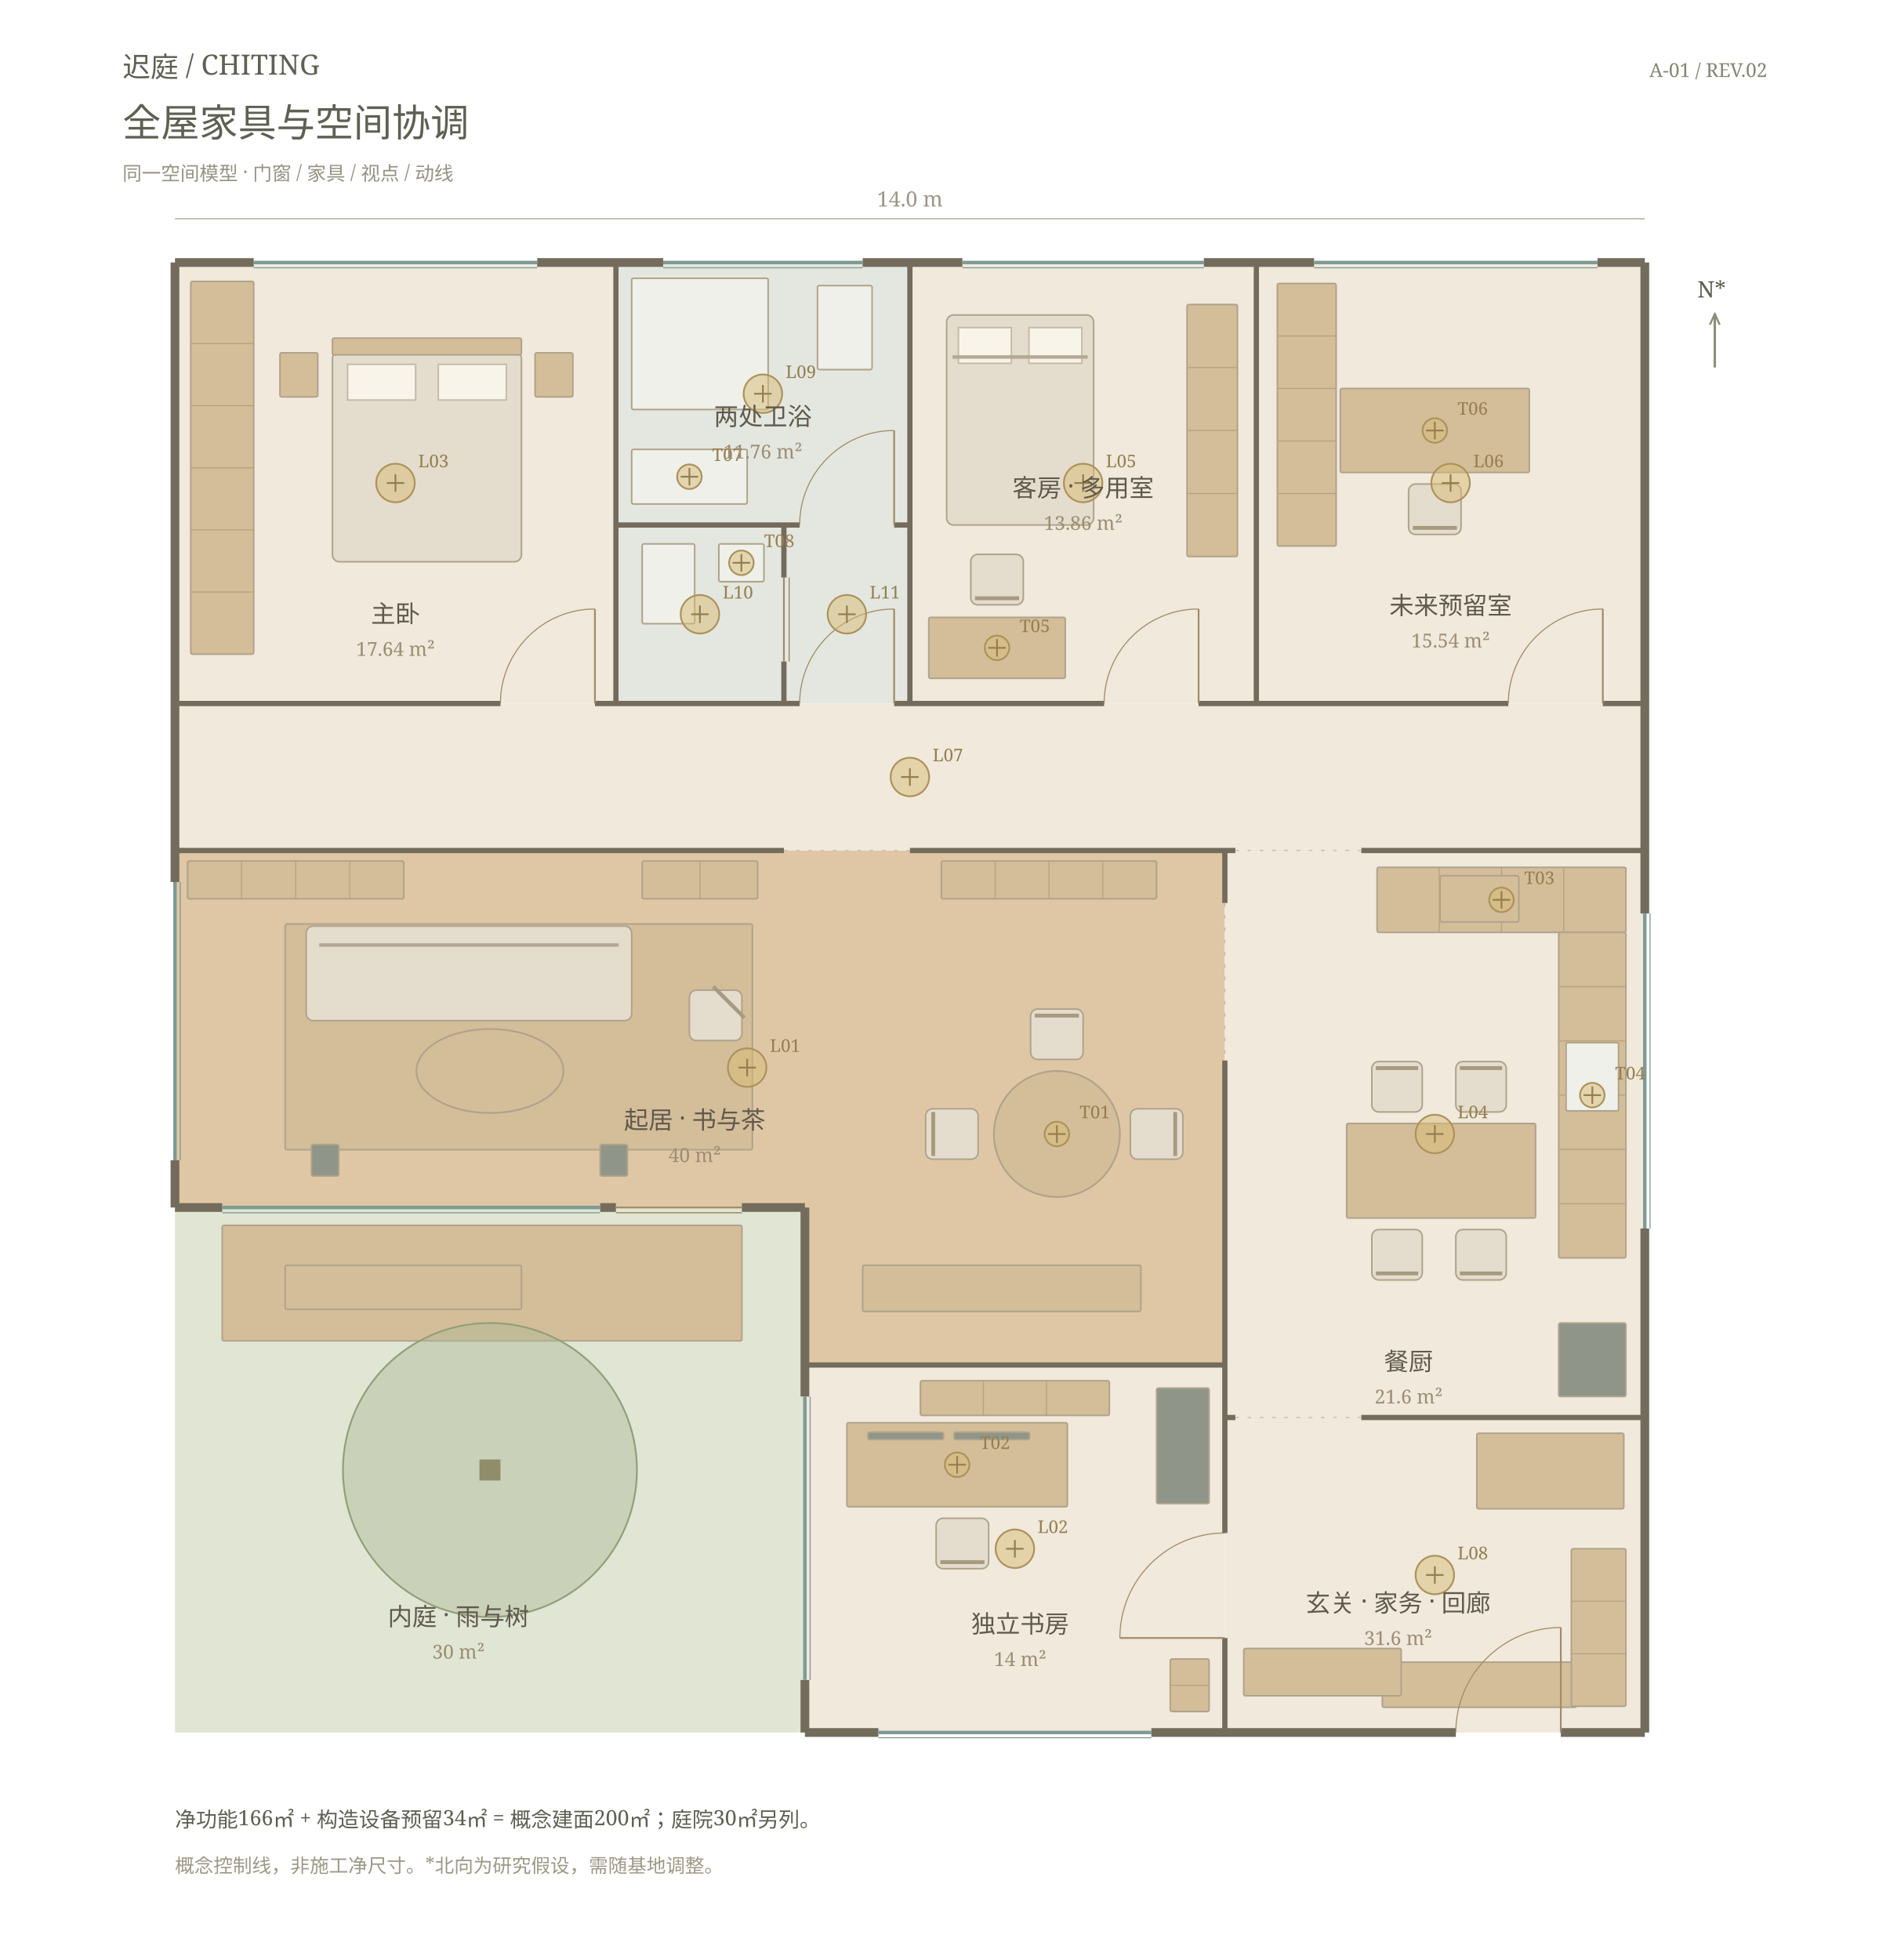
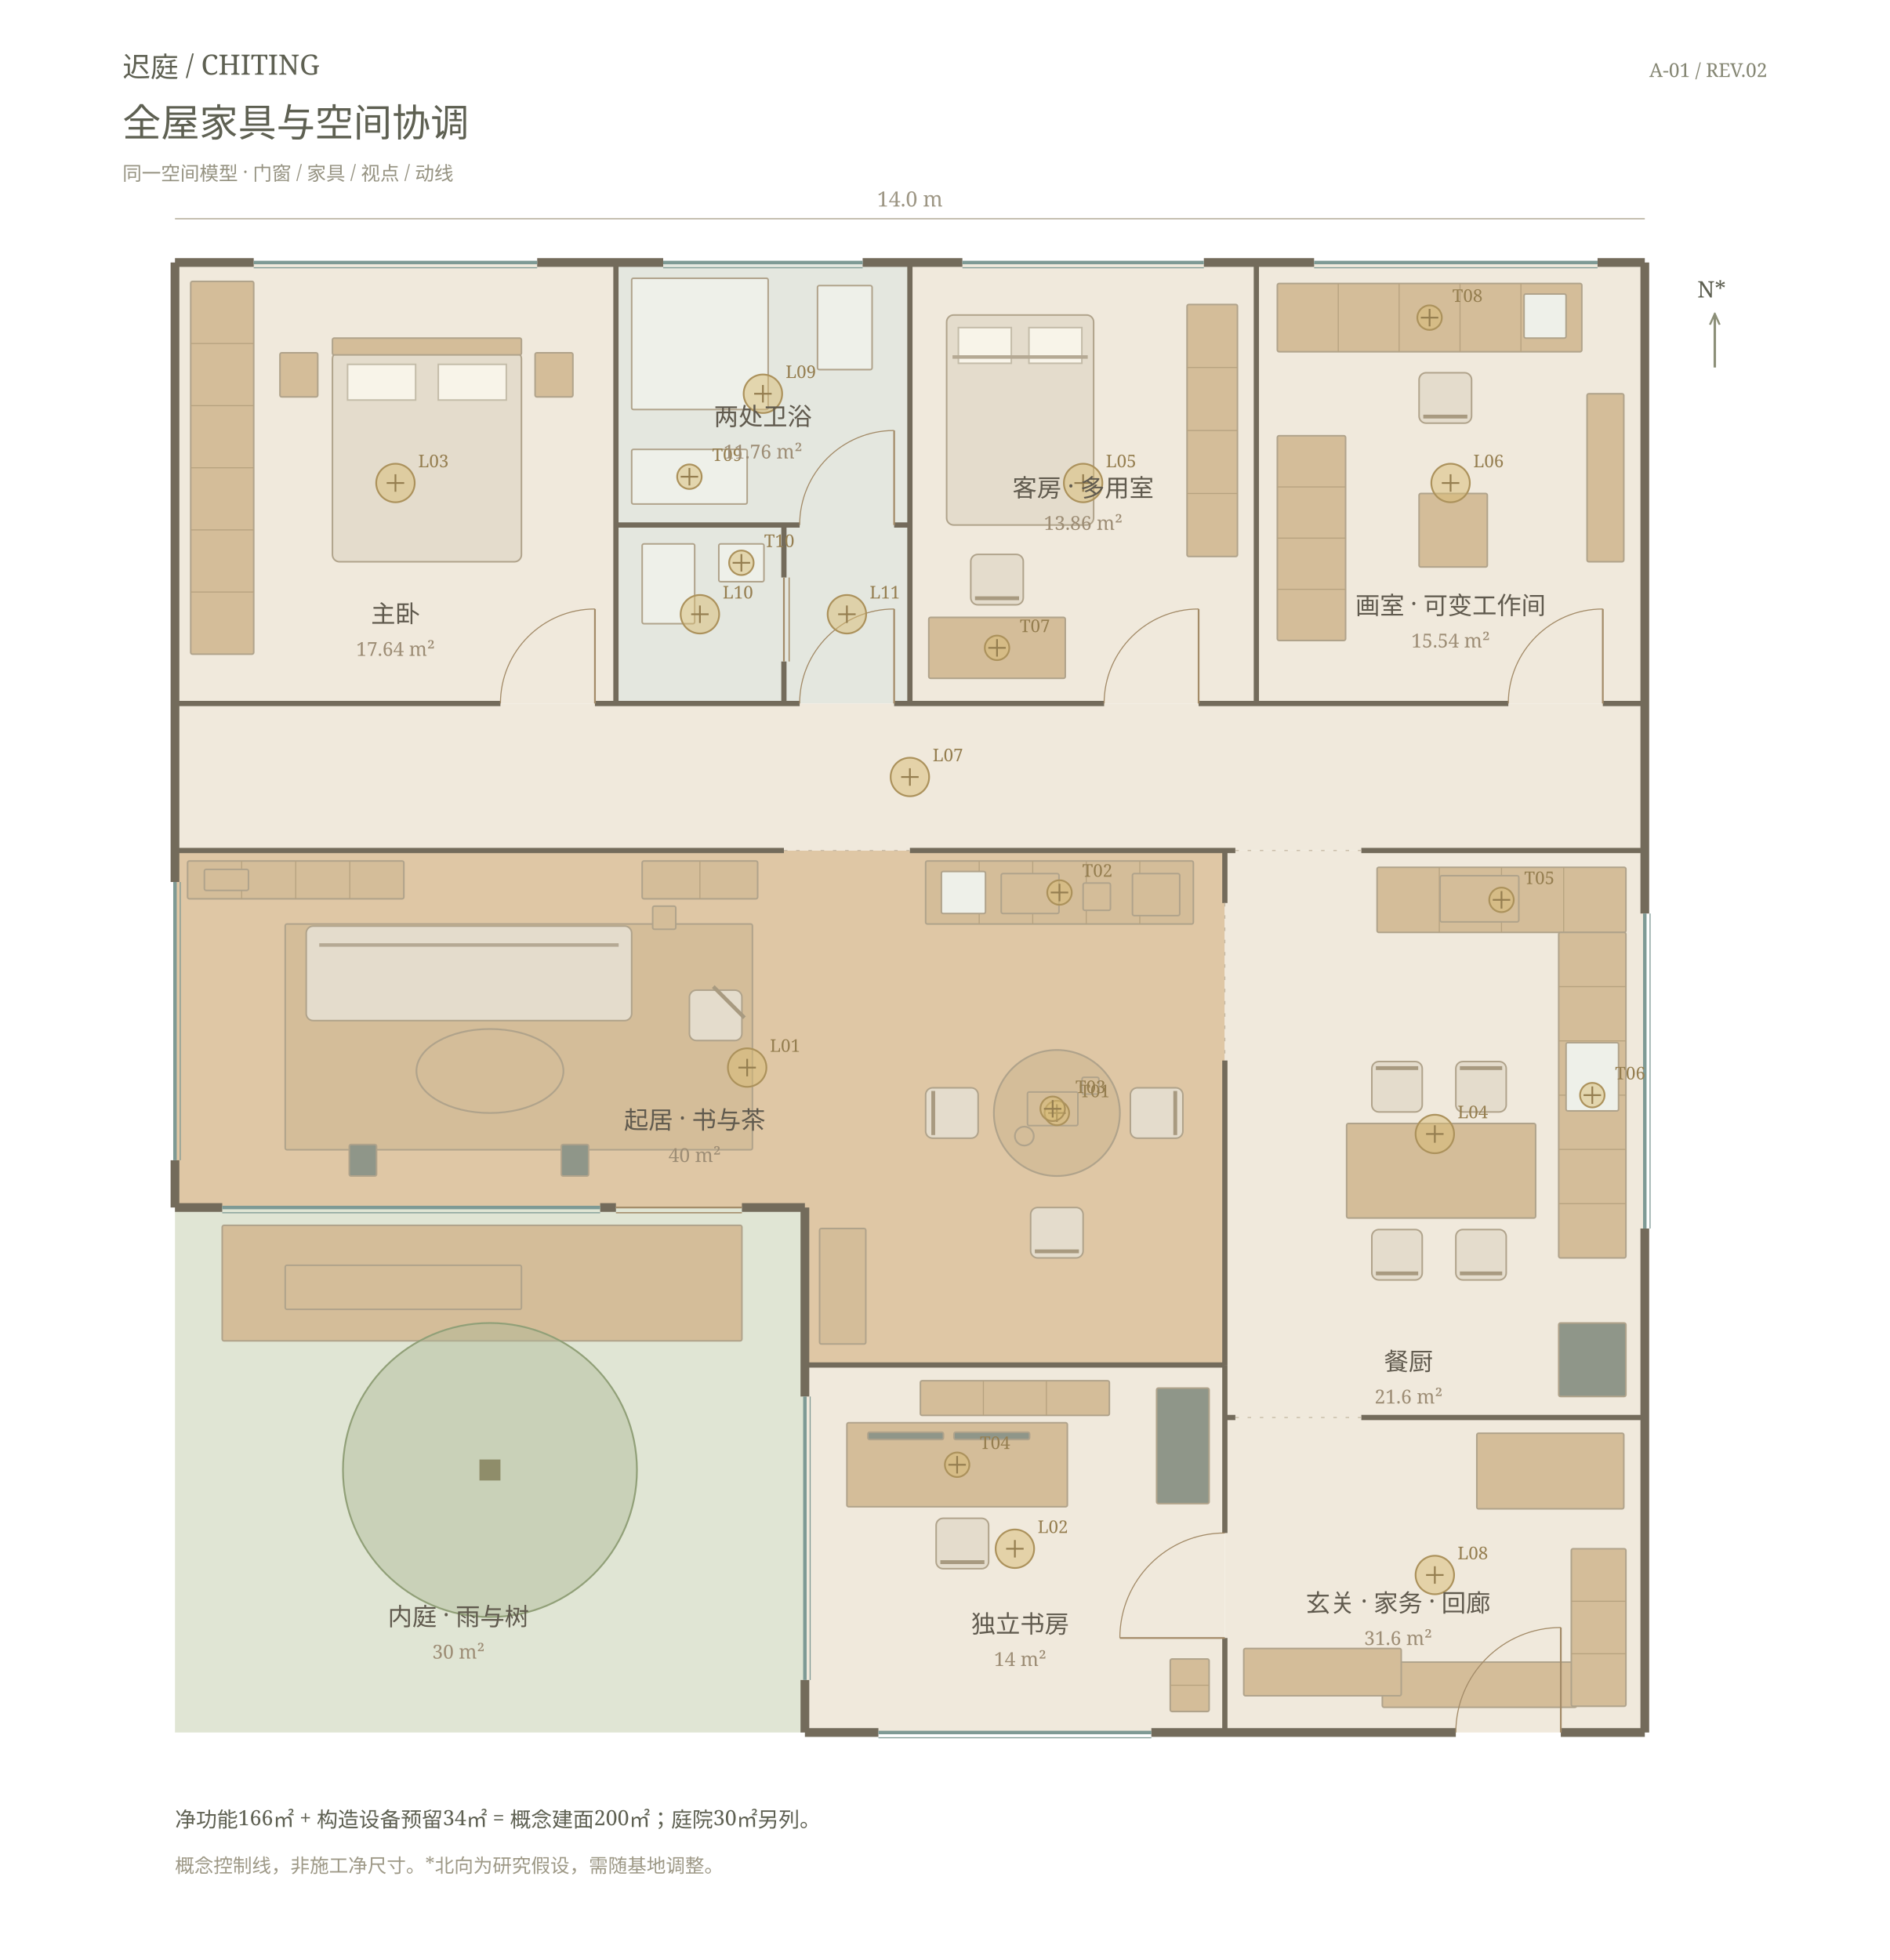
<svg xmlns="http://www.w3.org/2000/svg" viewBox="0 0 1080 1120" role="img" aria-label="迟庭 · 同模型全屋平面" style="display:block;width:100%;height:auto;background:#f8f5ee;font-family:Georgia,'Songti SC','Noto Serif SC',serif">
  <defs>
    <marker id="route-arrow" viewBox="0 0 10 10" refX="8" refY="5" markerWidth="5" markerHeight="5" orient="auto-start-reverse">
      <path d="M0 1L9 5L0 9" fill="none" stroke="context-stroke" stroke-width="1.6" />
    </marker>
  </defs>
  <text x="70" y="44" font-size="16" fill="#5e6052">迟庭  /  CHITING</text>
  <text x="1010" y="44" font-size="11" fill="#858673" text-anchor="end">A-01 / REV.02</text>
  <text x="70" y="78" font-size="22" fill="#5e6052">全屋家具与空间协调</text>
  <text x="70" y="103" font-size="11" fill="#959281">同一空间模型 · 门窗 / 家具 / 视点 / 动线</text>
  <g class="house-zone" data-id="living" role="button" tabindex="0" aria-pressed="true" aria-label="起居 · 书与茶">
    <path class="hp-zone-hit" d="M100 486 L700 486 L700 690 L100 690Z M460 690 L700 690 L700 780 L460 780Z" fill="#dfc7a5" stroke="transparent" stroke-width="3" />
  </g>
  <g class="house-zone" data-id="study" role="button" tabindex="0" aria-pressed="false" aria-label="独立书房">
    <path class="hp-zone-hit" d="M460 780 L700 780 L700 990 L460 990Z" fill="#f0e9dc" stroke="transparent" stroke-width="3" />
  </g>
  <g class="house-zone" data-id="bedroom" role="button" tabindex="0" aria-pressed="false" aria-label="主卧">
    <path class="hp-zone-hit" d="M100 150 L352 150 L352 402 L100 402Z" fill="#f0e9dc" stroke="transparent" stroke-width="3" />
  </g>
  <g class="house-zone" data-id="kitchen" role="button" tabindex="0" aria-pressed="false" aria-label="餐厨">
    <path class="hp-zone-hit" d="M700 486 L940 486 L940 810 L700 810Z" fill="#f0e9dc" stroke="transparent" stroke-width="3" />
  </g>
  <g class="house-zone" data-id="flex" role="button" tabindex="0" aria-pressed="false" aria-label="客房 · 多用室">
    <path class="hp-zone-hit" d="M520 150 L718 150 L718 402 L520 402Z" fill="#f0e9dc" stroke="transparent" stroke-width="3" />
  </g>
-   <g class="house-zone" data-id="reserve" role="button" tabindex="0" aria-pressed="false" aria-label="未来预留室">
+   <g class="house-zone" data-id="reserve" role="button" tabindex="0" aria-pressed="false" aria-label="画室 · 可变工作间">
    <path class="hp-zone-hit" d="M718 150 L940 150 L940 402 L718 402Z" fill="#f0e9dc" stroke="transparent" stroke-width="3" />
  </g>
  <g class="house-zone" data-id="bath" role="button" tabindex="0" aria-pressed="false" aria-label="两处卫浴">
    <path class="hp-zone-hit" d="M352 150 L520 150 L520 402 L352 402Z" fill="#e4e7df" stroke="transparent" stroke-width="3" />
  </g>
  <g class="house-zone" data-id="entry" role="button" tabindex="0" aria-pressed="false" aria-label="玄关 · 家务 · 回廊">
    <path class="hp-zone-hit" d="M100 402 L940 402 L940 486 L100 486Z M700 810 L940 810 L940 990 L700 990Z" fill="#f0e9dc" stroke="transparent" stroke-width="3" />
  </g>
  <g class="house-zone" data-id="garden" role="button" tabindex="0" aria-pressed="false" aria-label="内庭 · 雨与树">
    <path class="hp-zone-hit" d="M100 690 L460 690 L460 990 L100 990Z" fill="#e0e5d4" stroke="transparent" stroke-width="3" />
  </g>
  <g class="plan-furniture" data-furniture="F-L14" pointer-events="none">
    <rect x="163" y="528" width="267" height="129" fill="#d4bd99" stroke="#b0a38b" stroke-width=".9" rx="1" />
  </g>
  <g class="plan-furniture" data-furniture="F-E04" pointer-events="none">
    <rect x="790" y="949.8" width="111" height="25.8" fill="#d4bd99" stroke="#b0a38b" stroke-width=".9" rx="1" />
  </g>
  <g class="plan-furniture" data-furniture="F-G03" pointer-events="none">
    <rect x="127" y="700.2" width="297" height="66" fill="#d4bd99" stroke="#b0a38b" stroke-width=".9" rx="1" />
  </g>
  <g class="plan-furniture" data-furniture="F-L01" pointer-events="none">
    <rect x="175" y="529.2" width="186" height="54" fill="#e4dccc" stroke="#b0a38b" stroke-width=".9" rx="4" />
    <line x1="182.44" y1="540" x2="353.56" y2="540" stroke="#b5a994" stroke-width="2" />
  </g>
  <g class="plan-furniture" data-furniture="F-L02" pointer-events="none">
    <ellipse cx="280" cy="612" rx="42" ry="24" fill="#d4bd99" stroke="#b0a38b" />
  </g>
  <g class="plan-furniture" data-furniture="F-L03" pointer-events="none">
    <rect x="394" y="565.8" width="30" height="28.8" fill="#e4dccc" stroke="#b0a38b" stroke-width=".9" rx="4" />
    <g transform="rotate(45 409 580.2)">
      <line x1="396.4" y1="569.544" x2="421.6" y2="569.544" stroke="#a89a80" stroke-width="2.2" />
    </g>
  </g>
  <g class="plan-furniture" data-furniture="F-L04" pointer-events="none">
-     <ellipse cx="604" cy="648" rx="36" ry="36" fill="#d4bd99" stroke="#b0a38b" />
+     <ellipse cx="604" cy="636" rx="36" ry="36" fill="#d4bd99" stroke="#b0a38b" />
  </g>
  <g class="plan-furniture" data-furniture="F-L05" pointer-events="none">
-     <rect x="589" y="576.6" width="30" height="28.8" fill="#e4dccc" stroke="#b0a38b" stroke-width=".9" rx="4" />
-     <g transform="rotate(0 604 591)">
-       <line x1="591.4" y1="580.344" x2="616.6" y2="580.344" stroke="#a89a80" stroke-width="2.2" />
+     <rect x="589" y="690" width="30" height="28.8" fill="#e4dccc" stroke="#b0a38b" stroke-width=".9" rx="4" />
+     <g transform="rotate(180 604 704.4)">
+       <line x1="591.4" y1="693.744" x2="616.6" y2="693.744" stroke="#a89a80" stroke-width="2.2" />
    </g>
  </g>
  <g class="plan-furniture" data-furniture="F-L06" pointer-events="none">
-     <rect x="529" y="633.6" width="30" height="28.8" fill="#e4dccc" stroke="#b0a38b" stroke-width=".9" rx="4" />
-     <g transform="rotate(270 544 648)">
-       <line x1="531.4" y1="637.344" x2="556.6" y2="637.344" stroke="#a89a80" stroke-width="2.2" />
+     <rect x="529" y="621.6" width="30" height="28.8" fill="#e4dccc" stroke="#b0a38b" stroke-width=".9" rx="4" />
+     <g transform="rotate(270 544 636)">
+       <line x1="531.4" y1="625.344" x2="556.6" y2="625.344" stroke="#a89a80" stroke-width="2.2" />
    </g>
  </g>
  <g class="plan-furniture" data-furniture="F-L07" pointer-events="none">
-     <rect x="646" y="633.6" width="30" height="28.8" fill="#e4dccc" stroke="#b0a38b" stroke-width=".9" rx="4" />
-     <g transform="rotate(90 661 648)">
-       <line x1="648.4" y1="637.344" x2="673.6" y2="637.344" stroke="#a89a80" stroke-width="2.2" />
+     <rect x="646" y="621.6" width="30" height="28.8" fill="#e4dccc" stroke="#b0a38b" stroke-width=".9" rx="4" />
+     <g transform="rotate(90 661 636)">
+       <line x1="648.4" y1="625.344" x2="673.6" y2="625.344" stroke="#a89a80" stroke-width="2.2" />
    </g>
  </g>
  <g class="plan-furniture" data-furniture="F-L08" pointer-events="none">
    <rect x="107.2" y="492" width="123.6" height="21.6" fill="#d4bd99" stroke="#b0a38b" stroke-width=".9" rx="1" />
    <line x1="138.1" y1="492" x2="138.1" y2="513.6" stroke="#b6a27f" stroke-width="0.6" />
    <line x1="169" y1="492" x2="169" y2="513.6" stroke="#b6a27f" stroke-width="0.6" />
    <line x1="199.9" y1="492" x2="199.9" y2="513.6" stroke="#b6a27f" stroke-width="0.6" />
  </g>
  <g class="plan-furniture" data-furniture="F-L09" pointer-events="none">
    <rect x="367" y="492" width="66" height="21.6" fill="#d4bd99" stroke="#b0a38b" stroke-width=".9" rx="1" />
    <line x1="400" y1="492" x2="400" y2="513.6" stroke="#b6a27f" stroke-width="0.6" />
  </g>
  <g class="plan-furniture" data-furniture="F-L10" pointer-events="none">
-     <rect x="538" y="492" width="123" height="21.6" fill="#d4bd99" stroke="#b0a38b" stroke-width=".9" rx="1" />
-     <line x1="568.75" y1="492" x2="568.75" y2="513.6" stroke="#b6a27f" stroke-width="0.6" />
-     <line x1="599.5" y1="492" x2="599.5" y2="513.6" stroke="#b6a27f" stroke-width="0.6" />
-     <line x1="630.25" y1="492" x2="630.25" y2="513.6" stroke="#b6a27f" stroke-width="0.6" />
+     <rect x="529" y="492" width="153" height="36" fill="#d4bd99" stroke="#b0a38b" stroke-width=".9" rx="1" />
+     <line x1="559.6" y1="492" x2="559.6" y2="528" stroke="#b6a27f" stroke-width="0.6" />
+     <line x1="590.2" y1="492" x2="590.2" y2="528" stroke="#b6a27f" stroke-width="0.6" />
+     <line x1="620.8" y1="492" x2="620.8" y2="528" stroke="#b6a27f" stroke-width="0.6" />
+     <line x1="651.4" y1="492" x2="651.4" y2="528" stroke="#b6a27f" stroke-width="0.6" />
  </g>
  <g class="plan-furniture" data-furniture="F-L11" pointer-events="none">
-     <rect x="178" y="654" width="15.6" height="18" fill="#8f9689" stroke="#b0a38b" stroke-width=".9" rx="1" />
+     <rect x="199.6" y="654" width="15.6" height="18" fill="#8f9689" stroke="#b0a38b" stroke-width=".9" rx="1" />
  </g>
  <g class="plan-furniture" data-furniture="F-L12" pointer-events="none">
-     <rect x="343" y="654" width="15.6" height="18" fill="#8f9689" stroke="#b0a38b" stroke-width=".9" rx="1" />
+     <rect x="320.8" y="654" width="15.6" height="18" fill="#8f9689" stroke="#b0a38b" stroke-width=".9" rx="1" />
  </g>
  <g class="plan-furniture" data-furniture="F-L13" pointer-events="none">
-     <rect x="493" y="723" width="159" height="26.4" fill="#d4bd99" stroke="#b0a38b" stroke-width=".9" rx="1" />
+     <rect x="468.4" y="702" width="26.4" height="66" fill="#d4bd99" stroke="#b0a38b" stroke-width=".9" rx="1" />
+   </g>
+   <g class="plan-furniture" data-furniture="F-L15" pointer-events="none">
+     <rect x="538" y="498" width="25.2" height="24" fill="#eef0e9" stroke="#b0a38b" stroke-width=".9" rx="1" />
+   </g>
+   <g class="plan-furniture" data-furniture="F-L16" pointer-events="none">
+     <rect x="572.2" y="499.2" width="33" height="22.8" fill="#d4bd99" stroke="#b0a38b" stroke-width=".9" rx="1" />
+   </g>
+   <g class="plan-furniture" data-furniture="F-L17" pointer-events="none">
+     <rect x="619" y="504.6" width="15.6" height="15.6" fill="#d4bd99" stroke="#b0a38b" stroke-width=".9" rx="1" />
+   </g>
+   <g class="plan-furniture" data-furniture="F-L18" pointer-events="none">
+     <rect x="647.2" y="499.2" width="27" height="24" fill="#d4bd99" stroke="#b0a38b" stroke-width=".9" rx="1" />
+   </g>
+   <g class="plan-furniture" data-furniture="F-L19" pointer-events="none">
+     <rect x="373" y="517.8" width="13.2" height="13.2" fill="#d4bd99" stroke="#b0a38b" stroke-width=".9" rx="1" />
+   </g>
+   <g class="plan-furniture" data-furniture="F-L20" pointer-events="none">
+     <rect x="116.8" y="496.8" width="25.2" height="12" fill="#d4bd99" stroke="#b0a38b" stroke-width=".9" rx="1" />
+   </g>
+   <g class="plan-furniture" data-furniture="F-L21" pointer-events="none">
+     <rect x="587.2" y="624" width="28.8" height="19.2" fill="#d4bd99" stroke="#b0a38b" stroke-width=".9" rx="1" />
+   </g>
+   <g class="plan-furniture" data-furniture="F-L22" pointer-events="none">
+     <rect x="618.4" y="615.6" width="9.6" height="9.6" fill="#d4bd99" stroke="#b0a38b" stroke-width=".9" rx="1" />
+   </g>
+   <g class="plan-furniture" data-furniture="F-L23" pointer-events="none">
+     <ellipse cx="585.4" cy="649.2" rx="5.4" ry="5.4" fill="#d4bd99" stroke="#b0a38b" />
  </g>
  <g class="plan-furniture" data-furniture="F-S01" pointer-events="none">
    <rect x="484" y="813" width="126" height="48" fill="#d4bd99" stroke="#b0a38b" stroke-width=".9" rx="1" />
  </g>
  <g class="plan-furniture" data-furniture="F-S02" pointer-events="none">
    <rect x="535" y="867.6" width="30" height="28.8" fill="#e4dccc" stroke="#b0a38b" stroke-width=".9" rx="4" />
    <g transform="rotate(180 550 882)">
      <line x1="537.4" y1="871.344" x2="562.6" y2="871.344" stroke="#a89a80" stroke-width="2.2" />
    </g>
  </g>
  <g class="plan-furniture" data-furniture="F-S03" pointer-events="none">
    <rect x="526" y="789" width="108" height="19.8" fill="#d4bd99" stroke="#b0a38b" stroke-width=".9" rx="1" />
    <line x1="562" y1="789" x2="562" y2="808.8" stroke="#b6a27f" stroke-width="0.6" />
    <line x1="598" y1="789" x2="598" y2="808.8" stroke="#b6a27f" stroke-width="0.6" />
  </g>
  <g class="plan-furniture" data-furniture="F-S04" pointer-events="none">
    <rect x="661" y="793.2" width="30" height="66" fill="#8f9689" stroke="#b0a38b" stroke-width=".9" rx="1" />
  </g>
  <g class="plan-furniture" data-furniture="F-S05" pointer-events="none">
    <rect x="668.8" y="948" width="22.2" height="30" fill="#d4bd99" stroke="#b0a38b" stroke-width=".9" rx="1" />
    <line x1="668.8" y1="963" x2="691" y2="963" stroke="#b6a27f" stroke-width="0.6" />
  </g>
  <g class="plan-furniture" data-furniture="F-S06" pointer-events="none">
    <rect x="496" y="818.4" width="43.2" height="4.2" fill="#8f9689" stroke="#b0a38b" stroke-width=".9" rx="1" />
  </g>
  <g class="plan-furniture" data-furniture="F-S07" pointer-events="none">
    <rect x="545.2" y="818.4" width="43.2" height="4.2" fill="#8f9689" stroke="#b0a38b" stroke-width=".9" rx="1" />
  </g>
  <g class="plan-furniture" data-furniture="F-B01" pointer-events="none">
    <rect x="190" y="201" width="108" height="120" fill="#e4dccc" stroke="#b0a38b" stroke-width=".9" rx="4" />
    <rect x="198.64" y="208.2" width="38.88" height="20.4" fill="#f8f4e9" stroke="#c4bca9" stroke-width=".9" />
    <rect x="250.48" y="208.2" width="38.88" height="20.4" fill="#f8f4e9" stroke="#c4bca9" stroke-width=".9" />
  </g>
  <g class="plan-furniture" data-furniture="F-B02" pointer-events="none">
    <rect x="190" y="193.2" width="108" height="9.6" fill="#d4bd99" stroke="#b0a38b" stroke-width=".9" rx="1" />
  </g>
  <g class="plan-furniture" data-furniture="F-B03" pointer-events="none">
    <rect x="109" y="160.8" width="36" height="213" fill="#d4bd99" stroke="#b0a38b" stroke-width=".9" rx="1" />
    <line x1="109" y1="196.3" x2="145" y2="196.3" stroke="#b6a27f" stroke-width="0.6" />
    <line x1="109" y1="231.8" x2="145" y2="231.8" stroke="#b6a27f" stroke-width="0.6" />
    <line x1="109" y1="267.3" x2="145" y2="267.3" stroke="#b6a27f" stroke-width="0.6" />
    <line x1="109" y1="302.8" x2="145" y2="302.8" stroke="#b6a27f" stroke-width="0.6" />
    <line x1="109" y1="338.3" x2="145" y2="338.3" stroke="#b6a27f" stroke-width="0.6" />
  </g>
  <g class="plan-furniture" data-furniture="F-B04" pointer-events="none">
    <rect x="160" y="201.6" width="21.6" height="25.2" fill="#d4bd99" stroke="#b0a38b" stroke-width=".9" rx="1" />
  </g>
  <g class="plan-furniture" data-furniture="F-B05" pointer-events="none">
    <rect x="305.8" y="201.6" width="21.6" height="25.2" fill="#d4bd99" stroke="#b0a38b" stroke-width=".9" rx="1" />
  </g>
  <g class="plan-furniture" data-furniture="F-K01" pointer-events="none">
    <rect x="787" y="495.6" width="142.2" height="37.2" fill="#d4bd99" stroke="#b0a38b" stroke-width=".9" rx="1" />
    <line x1="822.55" y1="495.6" x2="822.55" y2="532.8" stroke="#b6a27f" stroke-width="0.6" />
    <line x1="858.1" y1="495.6" x2="858.1" y2="532.8" stroke="#b6a27f" stroke-width="0.6" />
    <line x1="893.65" y1="495.6" x2="893.65" y2="532.8" stroke="#b6a27f" stroke-width="0.6" />
  </g>
  <g class="plan-furniture" data-furniture="F-K02" pointer-events="none">
    <rect x="890.8" y="532.8" width="38.4" height="186" fill="#d4bd99" stroke="#b0a38b" stroke-width=".9" rx="1" />
    <line x1="890.8" y1="563.8" x2="929.2" y2="563.8" stroke="#b6a27f" stroke-width="0.6" />
    <line x1="890.8" y1="594.8" x2="929.2" y2="594.8" stroke="#b6a27f" stroke-width="0.6" />
    <line x1="890.8" y1="625.8" x2="929.2" y2="625.8" stroke="#b6a27f" stroke-width="0.6" />
    <line x1="890.8" y1="656.8" x2="929.2" y2="656.8" stroke="#b6a27f" stroke-width="0.6" />
    <line x1="890.8" y1="687.8" x2="929.2" y2="687.8" stroke="#b6a27f" stroke-width="0.6" />
  </g>
  <g class="plan-furniture" data-furniture="F-K03" pointer-events="none">
    <rect x="890.8" y="756" width="38.4" height="42" fill="#8f9689" stroke="#b0a38b" stroke-width=".9" rx="1" />
  </g>
  <g class="plan-furniture" data-furniture="F-K04" pointer-events="none">
    <rect x="769.6" y="642" width="108" height="54" fill="#d4bd99" stroke="#b0a38b" stroke-width=".9" rx="1" />
  </g>
  <g class="plan-furniture" data-furniture="F-K05" pointer-events="none">
    <rect x="784" y="606.6" width="28.8" height="28.8" fill="#e4dccc" stroke="#b0a38b" stroke-width=".9" rx="4" />
    <g transform="rotate(0 798.4 621)">
      <line x1="786.304" y1="610.344" x2="810.496" y2="610.344" stroke="#a89a80" stroke-width="2.2" />
    </g>
  </g>
  <g class="plan-furniture" data-furniture="F-K06" pointer-events="none">
    <rect x="832" y="606.6" width="28.8" height="28.8" fill="#e4dccc" stroke="#b0a38b" stroke-width=".9" rx="4" />
    <g transform="rotate(0 846.4 621)">
      <line x1="834.304" y1="610.344" x2="858.496" y2="610.344" stroke="#a89a80" stroke-width="2.2" />
    </g>
  </g>
  <g class="plan-furniture" data-furniture="F-K07" pointer-events="none">
    <rect x="784" y="702.6" width="28.8" height="28.8" fill="#e4dccc" stroke="#b0a38b" stroke-width=".9" rx="4" />
    <g transform="rotate(180 798.4 717)">
      <line x1="786.304" y1="706.344" x2="810.496" y2="706.344" stroke="#a89a80" stroke-width="2.2" />
    </g>
  </g>
  <g class="plan-furniture" data-furniture="F-K08" pointer-events="none">
    <rect x="832" y="702.6" width="28.8" height="28.8" fill="#e4dccc" stroke="#b0a38b" stroke-width=".9" rx="4" />
    <g transform="rotate(180 846.4 717)">
      <line x1="834.304" y1="706.344" x2="858.496" y2="706.344" stroke="#a89a80" stroke-width="2.2" />
    </g>
  </g>
  <g class="plan-furniture" data-furniture="F-K09" pointer-events="none">
    <rect x="823" y="500.4" width="45" height="26.4" fill="#d4bd99" stroke="#b0a38b" stroke-width=".9" rx="1" />
  </g>
  <g class="plan-furniture" data-furniture="F-K10" pointer-events="none">
    <rect x="895" y="595.8" width="30" height="39" fill="#eef0e9" stroke="#b0a38b" stroke-width=".9" rx="1" />
  </g>
  <g class="plan-furniture" data-furniture="F-F01" pointer-events="none">
    <rect x="541" y="180" width="84" height="120" fill="#e4dccc" stroke="#b0a38b" stroke-width=".9" rx="4" />
    <rect x="547.72" y="187.2" width="30.24" height="20.4" fill="#f8f4e9" stroke="#c4bca9" stroke-width=".9" />
    <rect x="588.04" y="187.2" width="30.24" height="20.4" fill="#f8f4e9" stroke="#c4bca9" stroke-width=".9" />
    <line x1="544.36" y1="204" x2="621.64" y2="204" stroke="#b5a994" stroke-width="2" />
  </g>
  <g class="plan-furniture" data-furniture="F-F02" pointer-events="none">
    <rect x="678.4" y="174" width="28.8" height="144" fill="#d4bd99" stroke="#b0a38b" stroke-width=".9" rx="1" />
    <line x1="678.4" y1="210" x2="707.2" y2="210" stroke="#b6a27f" stroke-width="0.6" />
    <line x1="678.4" y1="246" x2="707.2" y2="246" stroke="#b6a27f" stroke-width="0.6" />
    <line x1="678.4" y1="282" x2="707.2" y2="282" stroke="#b6a27f" stroke-width="0.6" />
  </g>
  <g class="plan-furniture" data-furniture="F-F03" pointer-events="none">
    <rect x="530.8" y="352.8" width="78" height="34.8" fill="#d4bd99" stroke="#b0a38b" stroke-width=".9" rx="1" />
  </g>
  <g class="plan-furniture" data-furniture="F-F04" pointer-events="none">
    <rect x="554.8" y="316.8" width="30" height="28.8" fill="#e4dccc" stroke="#b0a38b" stroke-width=".9" rx="4" />
    <g transform="rotate(180 569.8 331.2)">
      <line x1="557.2" y1="320.544" x2="582.4" y2="320.544" stroke="#a89a80" stroke-width="2.2" />
    </g>
  </g>
  <g class="plan-furniture" data-furniture="F-R01" pointer-events="none">
-     <rect x="766" y="222" width="108" height="48" fill="#d4bd99" stroke="#b0a38b" stroke-width=".9" rx="1" />
+     <rect x="730" y="162" width="174" height="39" fill="#d4bd99" stroke="#b0a38b" stroke-width=".9" rx="1" />
+     <line x1="764.8" y1="162" x2="764.8" y2="201" stroke="#b6a27f" stroke-width="0.6" />
+     <line x1="799.6" y1="162" x2="799.6" y2="201" stroke="#b6a27f" stroke-width="0.6" />
+     <line x1="834.4" y1="162" x2="834.4" y2="201" stroke="#b6a27f" stroke-width="0.6" />
+     <line x1="869.2" y1="162" x2="869.2" y2="201" stroke="#b6a27f" stroke-width="0.6" />
  </g>
  <g class="plan-furniture" data-furniture="F-R02" pointer-events="none">
-     <rect x="730" y="162" width="33.6" height="150" fill="#d4bd99" stroke="#b0a38b" stroke-width=".9" rx="1" />
-     <line x1="730" y1="192" x2="763.6" y2="192" stroke="#b6a27f" stroke-width="0.6" />
-     <line x1="730" y1="222" x2="763.6" y2="222" stroke="#b6a27f" stroke-width="0.6" />
-     <line x1="730" y1="252" x2="763.6" y2="252" stroke="#b6a27f" stroke-width="0.6" />
-     <line x1="730" y1="282" x2="763.6" y2="282" stroke="#b6a27f" stroke-width="0.6" />
+     <rect x="730" y="249" width="39" height="117" fill="#d4bd99" stroke="#b0a38b" stroke-width=".9" rx="1" />
+     <line x1="730" y1="278.25" x2="769" y2="278.25" stroke="#b6a27f" stroke-width="0.6" />
+     <line x1="730" y1="307.5" x2="769" y2="307.5" stroke="#b6a27f" stroke-width="0.6" />
+     <line x1="730" y1="336.75" x2="769" y2="336.75" stroke="#b6a27f" stroke-width="0.6" />
  </g>
  <g class="plan-furniture" data-furniture="F-R03" pointer-events="none">
-     <rect x="805" y="276.6" width="30" height="28.8" fill="#e4dccc" stroke="#b0a38b" stroke-width=".9" rx="4" />
-     <g transform="rotate(180 820 291)">
-       <line x1="807.4" y1="280.344" x2="832.6" y2="280.344" stroke="#a89a80" stroke-width="2.2" />
-     </g>
+     <rect x="811" y="213" width="30" height="28.8" fill="#e4dccc" stroke="#b0a38b" stroke-width=".9" rx="4" />
+     <g transform="rotate(180 826 227.4)">
+       <line x1="813.4" y1="216.744" x2="838.6" y2="216.744" stroke="#a89a80" stroke-width="2.2" />
+     </g>
+   </g>
+   <g class="plan-furniture" data-furniture="F-R04" pointer-events="none">
+     <rect x="811" y="282" width="39" height="42" fill="#d4bd99" stroke="#b0a38b" stroke-width=".9" rx="1" />
+   </g>
+   <g class="plan-furniture" data-furniture="F-R05" pointer-events="none">
+     <rect x="907" y="225" width="21" height="96" fill="#d4bd99" stroke="#b0a38b" stroke-width=".9" rx="1" />
+   </g>
+   <g class="plan-furniture" data-furniture="F-R06" pointer-events="none">
+     <rect x="871" y="168" width="24" height="25.2" fill="#eef0e9" stroke="#b0a38b" stroke-width=".9" rx="1" />
  </g>
  <g class="plan-furniture" data-furniture="F-W01" pointer-events="none">
    <rect x="361" y="159" width="78" height="75" fill="#eef0e9" stroke="#b0a38b" stroke-width=".9" rx="1" />
  </g>
  <g class="plan-furniture" data-furniture="F-W02" pointer-events="none">
    <rect x="361" y="256.8" width="66" height="31.2" fill="#eef0e9" stroke="#b0a38b" stroke-width=".9" rx="1" />
  </g>
  <g class="plan-furniture" data-furniture="F-W03" pointer-events="none">
    <rect x="467.2" y="163.2" width="31.2" height="48" fill="#eef0e9" stroke="#b0a38b" stroke-width=".9" rx="1" />
  </g>
  <g class="plan-furniture" data-furniture="F-W04" pointer-events="none">
    <rect x="367" y="310.8" width="30" height="45.6" fill="#eef0e9" stroke="#b0a38b" stroke-width=".9" rx="1" />
  </g>
  <g class="plan-furniture" data-furniture="F-W05" pointer-events="none">
    <rect x="410.8" y="310.8" width="25.8" height="21.6" fill="#eef0e9" stroke="#b0a38b" stroke-width=".9" rx="1" />
  </g>
  <g class="plan-furniture" data-furniture="F-E01" pointer-events="none">
    <rect x="844" y="819" width="84" height="43.2" fill="#d4bd99" stroke="#b0a38b" stroke-width=".9" rx="1" />
  </g>
  <g class="plan-furniture" data-furniture="F-E02" pointer-events="none">
    <rect x="898" y="885" width="31.2" height="90" fill="#d4bd99" stroke="#b0a38b" stroke-width=".9" rx="1" />
    <line x1="898" y1="915" x2="929.2" y2="915" stroke="#b6a27f" stroke-width="0.6" />
    <line x1="898" y1="945" x2="929.2" y2="945" stroke="#b6a27f" stroke-width="0.6" />
  </g>
  <g class="plan-furniture" data-furniture="F-E03" pointer-events="none">
    <rect x="710.8" y="942" width="90" height="27" fill="#d4bd99" stroke="#b0a38b" stroke-width=".9" rx="1" />
  </g>
  <g class="plan-furniture" data-furniture="F-G01" pointer-events="none">
    <rect x="163" y="723" width="135" height="25.2" fill="#d4bd99" stroke="#b0a38b" stroke-width=".9" rx="1" />
  </g>
  <g class="plan-furniture" data-furniture="F-G02" pointer-events="none">
    <ellipse data-canopy="F-G02" cx="280" cy="840" rx="84" ry="84" fill="#adb998" fill-opacity=".45" stroke="#91a078" />
    <rect x="274" y="834" width="12" height="12" fill="#8f8d6a" stroke="none" stroke-width=".9" />
  </g>
  <line x1="100" y1="150" x2="145" y2="150" stroke="#736b5b" stroke-width="5" />
  <line x1="307" y1="150" x2="379" y2="150" stroke="#736b5b" stroke-width="5" />
  <line x1="493" y1="150" x2="550" y2="150" stroke="#736b5b" stroke-width="5" />
  <line x1="688" y1="150" x2="751" y2="150" stroke="#736b5b" stroke-width="5" />
  <line x1="913" y1="150" x2="940" y2="150" stroke="#736b5b" stroke-width="5" />
  <line x1="100" y1="150" x2="100" y2="504" stroke="#736b5b" stroke-width="5" />
  <line x1="100" y1="663" x2="100" y2="690" stroke="#736b5b" stroke-width="5" />
  <line x1="100" y1="690" x2="127" y2="690" stroke="#736b5b" stroke-width="5" />
  <line x1="343" y1="690" x2="352" y2="690" stroke="#736b5b" stroke-width="5" />
  <line x1="424" y1="690" x2="460" y2="690" stroke="#736b5b" stroke-width="5" />
  <line x1="460" y1="690" x2="460" y2="798" stroke="#736b5b" stroke-width="5" />
  <line x1="460" y1="960" x2="460" y2="990" stroke="#736b5b" stroke-width="5" />
  <line x1="460" y1="990" x2="502" y2="990" stroke="#736b5b" stroke-width="5" />
  <line x1="658" y1="990" x2="832" y2="990" stroke="#736b5b" stroke-width="5" />
  <line x1="892" y1="990" x2="940" y2="990" stroke="#736b5b" stroke-width="5" />
  <line x1="940" y1="150" x2="940" y2="522" stroke="#736b5b" stroke-width="5" />
  <line x1="940" y1="702" x2="940" y2="990" stroke="#736b5b" stroke-width="5" />
  <line x1="352" y1="150" x2="352" y2="402" stroke="#736b5b" stroke-width="3" />
  <line x1="520" y1="150" x2="520" y2="402" stroke="#736b5b" stroke-width="3" />
  <line x1="718" y1="150" x2="718" y2="402" stroke="#736b5b" stroke-width="3" />
  <line x1="100" y1="402" x2="286" y2="402" stroke="#736b5b" stroke-width="3" />
  <line x1="340" y1="402" x2="457" y2="402" stroke="#736b5b" stroke-width="3" />
  <line x1="511" y1="402" x2="631" y2="402" stroke="#736b5b" stroke-width="3" />
  <line x1="685" y1="402" x2="862" y2="402" stroke="#736b5b" stroke-width="3" />
  <line x1="916" y1="402" x2="940" y2="402" stroke="#736b5b" stroke-width="3" />
  <line x1="100" y1="486" x2="448" y2="486" stroke="#736b5b" stroke-width="3" />
  <line x1="520" y1="486" x2="706" y2="486" stroke="#736b5b" stroke-width="3" />
  <line x1="778" y1="486" x2="940" y2="486" stroke="#736b5b" stroke-width="3" />
  <line x1="352" y1="300" x2="457" y2="300" stroke="#736b5b" stroke-width="3" />
  <line x1="511" y1="300" x2="520" y2="300" stroke="#736b5b" stroke-width="3" />
  <line x1="448" y1="300" x2="448" y2="330" stroke="#736b5b" stroke-width="3" />
  <line x1="448" y1="378" x2="448" y2="402" stroke="#736b5b" stroke-width="3" />
  <line x1="460" y1="780" x2="700" y2="780" stroke="#736b5b" stroke-width="3" />
  <line x1="700" y1="486" x2="700" y2="516" stroke="#736b5b" stroke-width="3" />
  <line x1="700" y1="606" x2="700" y2="780" stroke="#736b5b" stroke-width="3" />
  <line x1="700" y1="780" x2="700" y2="876" stroke="#736b5b" stroke-width="3" />
  <line x1="700" y1="936" x2="700" y2="990" stroke="#736b5b" stroke-width="3" />
  <line x1="700" y1="810" x2="706" y2="810" stroke="#736b5b" stroke-width="3" />
  <line x1="778" y1="810" x2="940" y2="810" stroke="#736b5b" stroke-width="3" />
  <line x1="892" y1="990" x2="892" y2="930" stroke="#a38b68" stroke-width="1" />
  <path data-door="D01" d="M832 990 A60 60 0 0 1 892 930" fill="none" stroke="#a38b68" stroke-width=".6" />
  <line x1="700" y1="936" x2="640" y2="936" stroke="#a38b68" stroke-width="1" />
  <path data-door="D02" d="M700 876 A60 60 0 0 0 640 936" fill="none" stroke="#a38b68" stroke-width=".6" />
  <line x1="340" y1="402" x2="340" y2="348" stroke="#a38b68" stroke-width="1" />
  <path data-door="D03" d="M286 402 A54 54 0 0 1 340 348" fill="none" stroke="#a38b68" stroke-width=".6" />
  <line x1="511" y1="402" x2="511" y2="348" stroke="#a38b68" stroke-width="1" />
  <path data-door="D04" d="M457 402 A54 54 0 0 1 511 348" fill="none" stroke="#a38b68" stroke-width=".6" />
  <line x1="685" y1="402" x2="685" y2="348" stroke="#a38b68" stroke-width="1" />
  <path data-door="D05" d="M631 402 A54 54 0 0 1 685 348" fill="none" stroke="#a38b68" stroke-width=".6" />
  <line x1="916" y1="402" x2="916" y2="348" stroke="#a38b68" stroke-width="1" />
  <path data-door="D06" d="M862 402 A54 54 0 0 1 916 348" fill="none" stroke="#a38b68" stroke-width=".6" />
  <line x1="511" y1="300" x2="511" y2="246" stroke="#a38b68" stroke-width="1" />
  <path data-door="D07" d="M457 300 A54 54 0 0 1 511 246" fill="none" stroke="#a38b68" stroke-width=".6" />
  <line x1="448" y1="330" x2="448" y2="378" stroke="#a38b68" stroke-width="1" />
  <line x1="451" y1="330" x2="451" y2="378" stroke="#a38b68" stroke-width="0.7" />
  <line x1="352" y1="690" x2="424" y2="690" stroke="#a38b68" stroke-width="1" />
  <line x1="352" y1="693" x2="424" y2="693" stroke="#a38b68" stroke-width="0.7" />
  <line x1="448" y1="486" x2="520" y2="486" stroke="#c5b9a4" stroke-width="0.6" stroke-dasharray="2 5" />
  <line x1="706" y1="486" x2="778" y2="486" stroke="#c5b9a4" stroke-width="0.6" stroke-dasharray="2 5" />
  <line x1="700" y1="516" x2="700" y2="606" stroke="#c5b9a4" stroke-width="0.6" stroke-dasharray="2 5" />
  <line x1="706" y1="810" x2="778" y2="810" stroke="#c5b9a4" stroke-width="0.6" stroke-dasharray="2 5" />
  <line x1="145" y1="150" x2="307" y2="150" stroke="#7e9a95" stroke-width="2" />
  <line x1="145" y1="153" x2="307" y2="153" stroke="#7e9a95" stroke-width="0.6" />
  <line x1="379" y1="150" x2="493" y2="150" stroke="#7e9a95" stroke-width="2" />
  <line x1="379" y1="153" x2="493" y2="153" stroke="#7e9a95" stroke-width="0.6" />
  <line x1="550" y1="150" x2="688" y2="150" stroke="#7e9a95" stroke-width="2" />
  <line x1="550" y1="153" x2="688" y2="153" stroke="#7e9a95" stroke-width="0.6" />
  <line x1="751" y1="150" x2="913" y2="150" stroke="#7e9a95" stroke-width="2" />
  <line x1="751" y1="153" x2="913" y2="153" stroke="#7e9a95" stroke-width="0.6" />
  <line x1="100" y1="504" x2="100" y2="663" stroke="#7e9a95" stroke-width="2" />
  <line x1="103" y1="504" x2="103" y2="663" stroke="#7e9a95" stroke-width="0.6" />
  <line x1="127" y1="690" x2="343" y2="690" stroke="#7e9a95" stroke-width="2" />
  <line x1="127" y1="693" x2="343" y2="693" stroke="#7e9a95" stroke-width="0.6" />
  <line x1="460" y1="798" x2="460" y2="960" stroke="#7e9a95" stroke-width="2" />
  <line x1="463" y1="798" x2="463" y2="960" stroke="#7e9a95" stroke-width="0.6" />
  <line x1="502" y1="990" x2="658" y2="990" stroke="#7e9a95" stroke-width="2" />
  <line x1="502" y1="993" x2="658" y2="993" stroke="#7e9a95" stroke-width="0.6" />
  <line x1="940" y1="522" x2="940" y2="702" stroke="#7e9a95" stroke-width="2" />
  <line x1="943" y1="522" x2="943" y2="702" stroke="#7e9a95" stroke-width="0.6" />
  <circle cx="427" cy="610.05" r="11" fill="#d9bd74" fill-opacity=".5" stroke="#ac925c" />
  <line x1="422" y1="610.05" x2="432" y2="610.05" stroke="#957e50" stroke-width="1" />
  <line x1="427" y1="605.05" x2="427" y2="615.05" stroke="#957e50" stroke-width="1" />
  <text x="440" y="601.05" font-size="10" fill="#957e50">L01</text>
  <circle cx="580" cy="885" r="11" fill="#d9bd74" fill-opacity=".5" stroke="#ac925c" />
  <line x1="575" y1="885" x2="585" y2="885" stroke="#957e50" stroke-width="1" />
  <line x1="580" y1="880" x2="580" y2="890" stroke="#957e50" stroke-width="1" />
  <text x="593" y="876" font-size="10" fill="#957e50">L02</text>
  <circle cx="226" cy="276" r="11" fill="#d9bd74" fill-opacity=".5" stroke="#ac925c" />
  <line x1="221" y1="276" x2="231" y2="276" stroke="#957e50" stroke-width="1" />
  <line x1="226" y1="271" x2="226" y2="281" stroke="#957e50" stroke-width="1" />
  <text x="239" y="267" font-size="10" fill="#957e50">L03</text>
  <circle cx="820" cy="648" r="11" fill="#d9bd74" fill-opacity=".5" stroke="#ac925c" />
  <line x1="815" y1="648" x2="825" y2="648" stroke="#957e50" stroke-width="1" />
  <line x1="820" y1="643" x2="820" y2="653" stroke="#957e50" stroke-width="1" />
  <text x="833" y="639" font-size="10" fill="#957e50">L04</text>
  <circle cx="619" cy="276" r="11" fill="#d9bd74" fill-opacity=".5" stroke="#ac925c" />
  <line x1="614" y1="276" x2="624" y2="276" stroke="#957e50" stroke-width="1" />
  <line x1="619" y1="271" x2="619" y2="281" stroke="#957e50" stroke-width="1" />
  <text x="632" y="267" font-size="10" fill="#957e50">L05</text>
  <circle cx="829" cy="276" r="11" fill="#d9bd74" fill-opacity=".5" stroke="#ac925c" />
  <line x1="824" y1="276" x2="834" y2="276" stroke="#957e50" stroke-width="1" />
  <line x1="829" y1="271" x2="829" y2="281" stroke="#957e50" stroke-width="1" />
  <text x="842" y="267" font-size="10" fill="#957e50">L06</text>
  <circle cx="520" cy="444" r="11" fill="#d9bd74" fill-opacity=".5" stroke="#ac925c" />
  <line x1="515" y1="444" x2="525" y2="444" stroke="#957e50" stroke-width="1" />
  <line x1="520" y1="439" x2="520" y2="449" stroke="#957e50" stroke-width="1" />
  <text x="533" y="435" font-size="10" fill="#957e50">L07</text>
  <circle cx="820" cy="900" r="11" fill="#d9bd74" fill-opacity=".5" stroke="#ac925c" />
  <line x1="815" y1="900" x2="825" y2="900" stroke="#957e50" stroke-width="1" />
  <line x1="820" y1="895" x2="820" y2="905" stroke="#957e50" stroke-width="1" />
  <text x="833" y="891" font-size="10" fill="#957e50">L08</text>
  <circle cx="436" cy="225" r="11" fill="#d9bd74" fill-opacity=".5" stroke="#ac925c" />
  <line x1="431" y1="225" x2="441" y2="225" stroke="#957e50" stroke-width="1" />
  <line x1="436" y1="220" x2="436" y2="230" stroke="#957e50" stroke-width="1" />
  <text x="449" y="216" font-size="10" fill="#957e50">L09</text>
  <circle cx="400" cy="351" r="11" fill="#d9bd74" fill-opacity=".5" stroke="#ac925c" />
  <line x1="395" y1="351" x2="405" y2="351" stroke="#957e50" stroke-width="1" />
  <line x1="400" y1="346" x2="400" y2="356" stroke="#957e50" stroke-width="1" />
  <text x="413" y="342" font-size="10" fill="#957e50">L10</text>
  <circle cx="484" cy="351" r="11" fill="#d9bd74" fill-opacity=".5" stroke="#ac925c" />
  <line x1="479" y1="351" x2="489" y2="351" stroke="#957e50" stroke-width="1" />
  <line x1="484" y1="346" x2="484" y2="356" stroke="#957e50" stroke-width="1" />
  <text x="497" y="342" font-size="10" fill="#957e50">L11</text>
-   <circle cx="604" cy="648" r="7" fill="#d9bd74" fill-opacity=".5" stroke="#ac925c" />
-   <line x1="599" y1="648" x2="609" y2="648" stroke="#957e50" stroke-width="1" />
-   <line x1="604" y1="643" x2="604" y2="653" stroke="#957e50" stroke-width="1" />
-   <text x="617" y="639" font-size="10" fill="#957e50">T01</text>
+   <circle cx="604" cy="636" r="7" fill="#d9bd74" fill-opacity=".5" stroke="#ac925c" />
+   <line x1="599" y1="636" x2="609" y2="636" stroke="#957e50" stroke-width="1" />
+   <line x1="604" y1="631" x2="604" y2="641" stroke="#957e50" stroke-width="1" />
+   <text x="617" y="627" font-size="10" fill="#957e50">T01</text>
+   <circle cx="605.5" cy="510" r="7" fill="#d9bd74" fill-opacity=".5" stroke="#ac925c" />
+   <line x1="600.5" y1="510" x2="610.5" y2="510" stroke="#957e50" stroke-width="1" />
+   <line x1="605.5" y1="505" x2="605.5" y2="515" stroke="#957e50" stroke-width="1" />
+   <text x="618.5" y="501" font-size="10" fill="#957e50">T02</text>
+   <circle cx="601.6" cy="633.6" r="7" fill="#d9bd74" fill-opacity=".5" stroke="#ac925c" />
+   <line x1="596.6" y1="633.6" x2="606.6" y2="633.6" stroke="#957e50" stroke-width="1" />
+   <line x1="601.6" y1="628.6" x2="601.6" y2="638.6" stroke="#957e50" stroke-width="1" />
+   <text x="614.6" y="624.6" font-size="10" fill="#957e50">T03</text>
  <circle cx="547" cy="837" r="7" fill="#d9bd74" fill-opacity=".5" stroke="#ac925c" />
  <line x1="542" y1="837" x2="552" y2="837" stroke="#957e50" stroke-width="1" />
  <line x1="547" y1="832" x2="547" y2="842" stroke="#957e50" stroke-width="1" />
-   <text x="560" y="828" font-size="10" fill="#957e50">T02</text>
+   <text x="560" y="828" font-size="10" fill="#957e50">T04</text>
  <circle cx="858.1" cy="514.2" r="7" fill="#d9bd74" fill-opacity=".5" stroke="#ac925c" />
  <line x1="853.1" y1="514.2" x2="863.1" y2="514.2" stroke="#957e50" stroke-width="1" />
  <line x1="858.1" y1="509.2" x2="858.1" y2="519.2" stroke="#957e50" stroke-width="1" />
-   <text x="871.1" y="505.2" font-size="10" fill="#957e50">T03</text>
+   <text x="871.1" y="505.2" font-size="10" fill="#957e50">T05</text>
  <circle cx="910" cy="625.8" r="7" fill="#d9bd74" fill-opacity=".5" stroke="#ac925c" />
  <line x1="905" y1="625.8" x2="915" y2="625.8" stroke="#957e50" stroke-width="1" />
  <line x1="910" y1="620.8" x2="910" y2="630.8" stroke="#957e50" stroke-width="1" />
-   <text x="923" y="616.8" font-size="10" fill="#957e50">T04</text>
+   <text x="923" y="616.8" font-size="10" fill="#957e50">T06</text>
  <circle cx="569.8" cy="370.2" r="7" fill="#d9bd74" fill-opacity=".5" stroke="#ac925c" />
  <line x1="564.8" y1="370.2" x2="574.8" y2="370.2" stroke="#957e50" stroke-width="1" />
  <line x1="569.8" y1="365.2" x2="569.8" y2="375.2" stroke="#957e50" stroke-width="1" />
-   <text x="582.8" y="361.2" font-size="10" fill="#957e50">T05</text>
-   <circle cx="820" cy="246" r="7" fill="#d9bd74" fill-opacity=".5" stroke="#ac925c" />
-   <line x1="815" y1="246" x2="825" y2="246" stroke="#957e50" stroke-width="1" />
-   <line x1="820" y1="241" x2="820" y2="251" stroke="#957e50" stroke-width="1" />
-   <text x="833" y="237" font-size="10" fill="#957e50">T06</text>
+   <text x="582.8" y="361.2" font-size="10" fill="#957e50">T07</text>
+   <circle cx="817" cy="181.5" r="7" fill="#d9bd74" fill-opacity=".5" stroke="#ac925c" />
+   <line x1="812" y1="181.5" x2="822" y2="181.5" stroke="#957e50" stroke-width="1" />
+   <line x1="817" y1="176.5" x2="817" y2="186.5" stroke="#957e50" stroke-width="1" />
+   <text x="830" y="172.5" font-size="10" fill="#957e50">T08</text>
  <circle cx="394" cy="272.4" r="7" fill="#d9bd74" fill-opacity=".5" stroke="#ac925c" />
  <line x1="389" y1="272.4" x2="399" y2="272.4" stroke="#957e50" stroke-width="1" />
  <line x1="394" y1="267.4" x2="394" y2="277.4" stroke="#957e50" stroke-width="1" />
-   <text x="407" y="263.4" font-size="10" fill="#957e50">T07</text>
+   <text x="407" y="263.4" font-size="10" fill="#957e50">T09</text>
  <circle cx="423.7" cy="321.6" r="7" fill="#d9bd74" fill-opacity=".5" stroke="#ac925c" />
  <line x1="418.7" y1="321.6" x2="428.7" y2="321.6" stroke="#957e50" stroke-width="1" />
  <line x1="423.7" y1="316.6" x2="423.7" y2="326.6" stroke="#957e50" stroke-width="1" />
-   <text x="436.7" y="312.6" font-size="10" fill="#957e50">T08</text>
+   <text x="436.7" y="312.6" font-size="10" fill="#957e50">T10</text>
  <text x="397" y="645" font-size="14" fill="#605a4e" text-anchor="middle" pointer-events="none">起居 · 书与茶</text>
  <text x="397" y="664" font-size="11" fill="#9d8d75" text-anchor="middle" pointer-events="none">40 m²</text>
  <text x="583" y="933" font-size="14" fill="#605a4e" text-anchor="middle" pointer-events="none">独立书房</text>
  <text x="583" y="952" font-size="11" fill="#9d8d75" text-anchor="middle" pointer-events="none">14 m²</text>
  <text x="226" y="355.8" font-size="14" fill="#605a4e" text-anchor="middle" pointer-events="none">主卧</text>
  <text x="226" y="374.8" font-size="11" fill="#9d8d75" text-anchor="middle" pointer-events="none">17.64 m²</text>
  <text x="805" y="783" font-size="14" fill="#605a4e" text-anchor="middle" pointer-events="none">餐厨</text>
  <text x="805" y="802" font-size="11" fill="#9d8d75" text-anchor="middle" pointer-events="none">21.6 m²</text>
  <text x="619" y="283.8" font-size="14" fill="#605a4e" text-anchor="middle" pointer-events="none">客房 · 多用室</text>
  <text x="619" y="302.8" font-size="11" fill="#9d8d75" text-anchor="middle" pointer-events="none">13.86 m²</text>
-   <text x="829" y="351" font-size="14" fill="#605a4e" text-anchor="middle" pointer-events="none">未来预留室</text>
+   <text x="829" y="351" font-size="14" fill="#605a4e" text-anchor="middle" pointer-events="none">画室 · 可变工作间</text>
  <text x="829" y="370" font-size="11" fill="#9d8d75" text-anchor="middle" pointer-events="none">15.54 m²</text>
  <text x="436" y="243" font-size="14" fill="#605a4e" text-anchor="middle" pointer-events="none">两处卫浴</text>
  <text x="436" y="262" font-size="11" fill="#9d8d75" text-anchor="middle" pointer-events="none">11.76 m²</text>
  <text x="799" y="921" font-size="14" fill="#605a4e" text-anchor="middle" pointer-events="none">玄关 · 家务 · 回廊</text>
  <text x="799" y="940" font-size="11" fill="#9d8d75" text-anchor="middle" pointer-events="none">31.6 m²</text>
  <text x="262" y="928.8" font-size="14" fill="#605a4e" text-anchor="middle" pointer-events="none">内庭 · 雨与树</text>
  <text x="262" y="947.8" font-size="11" fill="#9d8d75" text-anchor="middle" pointer-events="none">30 m²</text>
  <line x1="100" y1="125" x2="940" y2="125" stroke="#b5ae9c" stroke-width="0.7" />
  <text x="520" y="118" font-size="12" fill="#9d9684" text-anchor="middle">14.0 m</text>
  <text x="970" y="170" font-size="13" fill="#5e6052">N*</text>
  <line x1="980" y1="210" x2="980" y2="180" stroke="#8c8f78" stroke-width="1.4" marker-end="url(#route-arrow)" />
  <text x="100" y="1044" font-size="12" fill="#5e6052">净功能166㎡ + 构造设备预留34㎡ = 概念建面200㎡；庭院30㎡另列。</text>
  <text x="100" y="1070" font-size="11" fill="#9d9886">概念控制线，非施工净尺寸。*北向为研究假设，需随基地调整。</text>
</svg>
